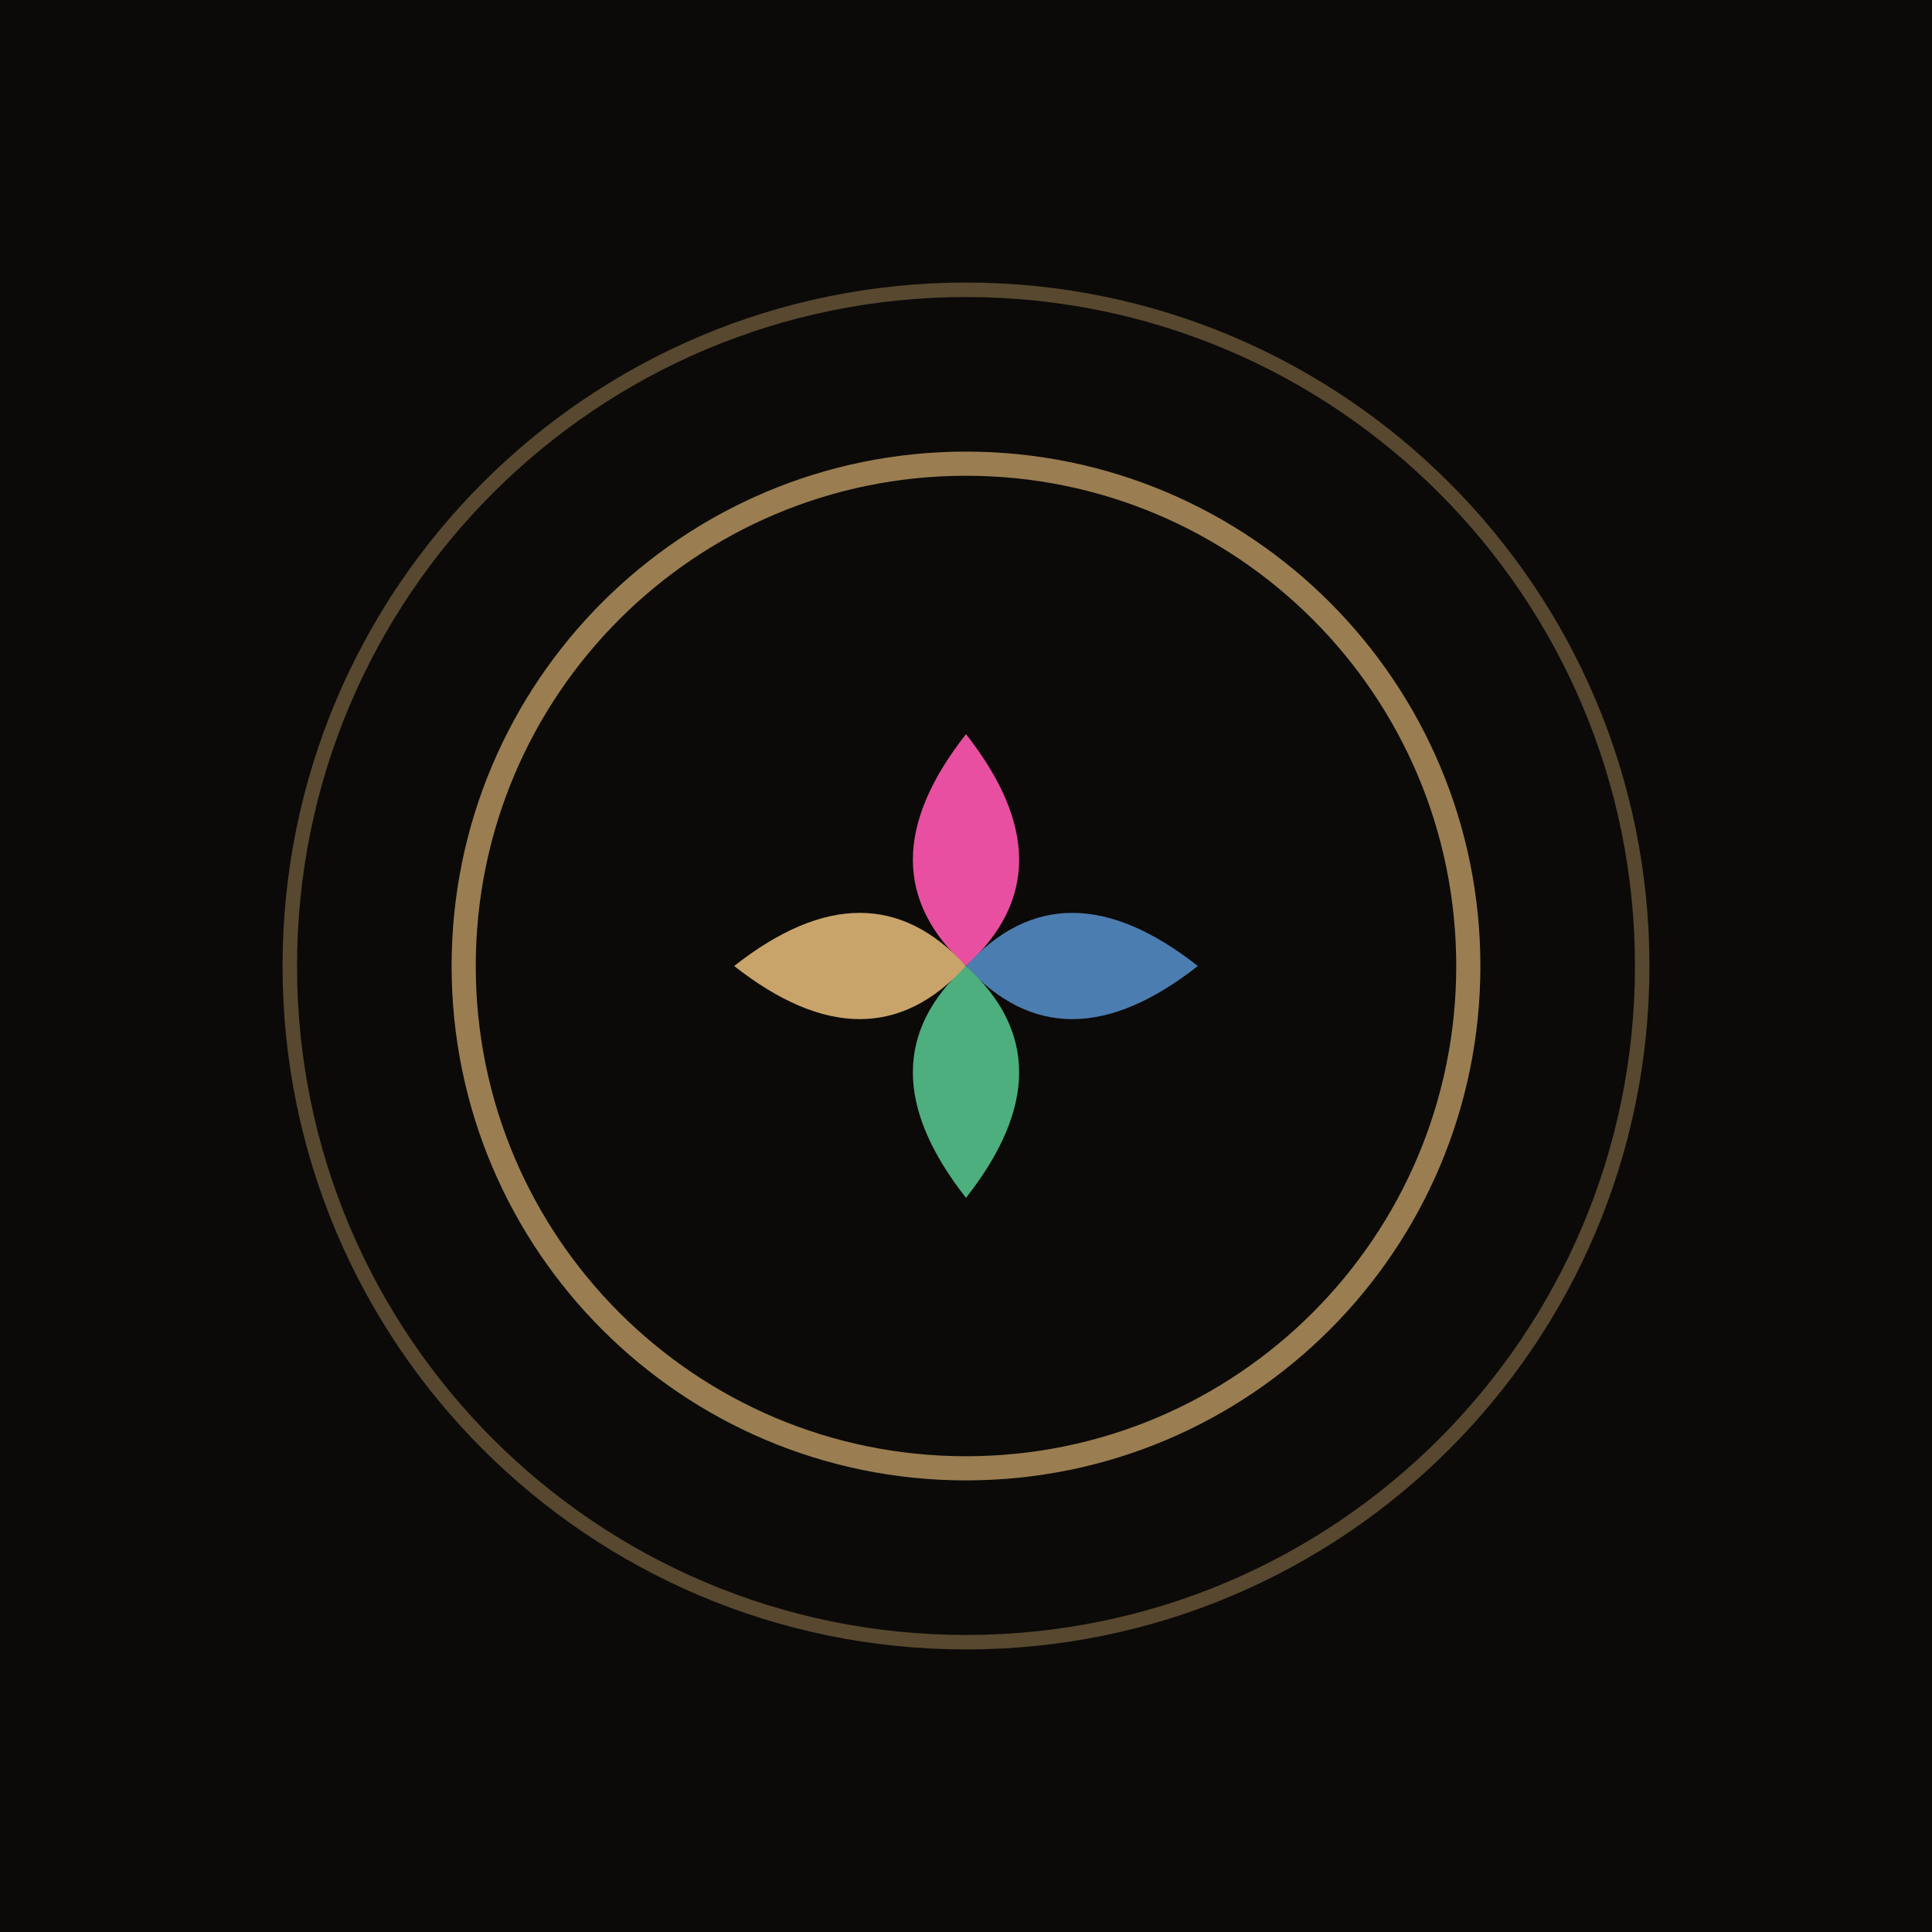
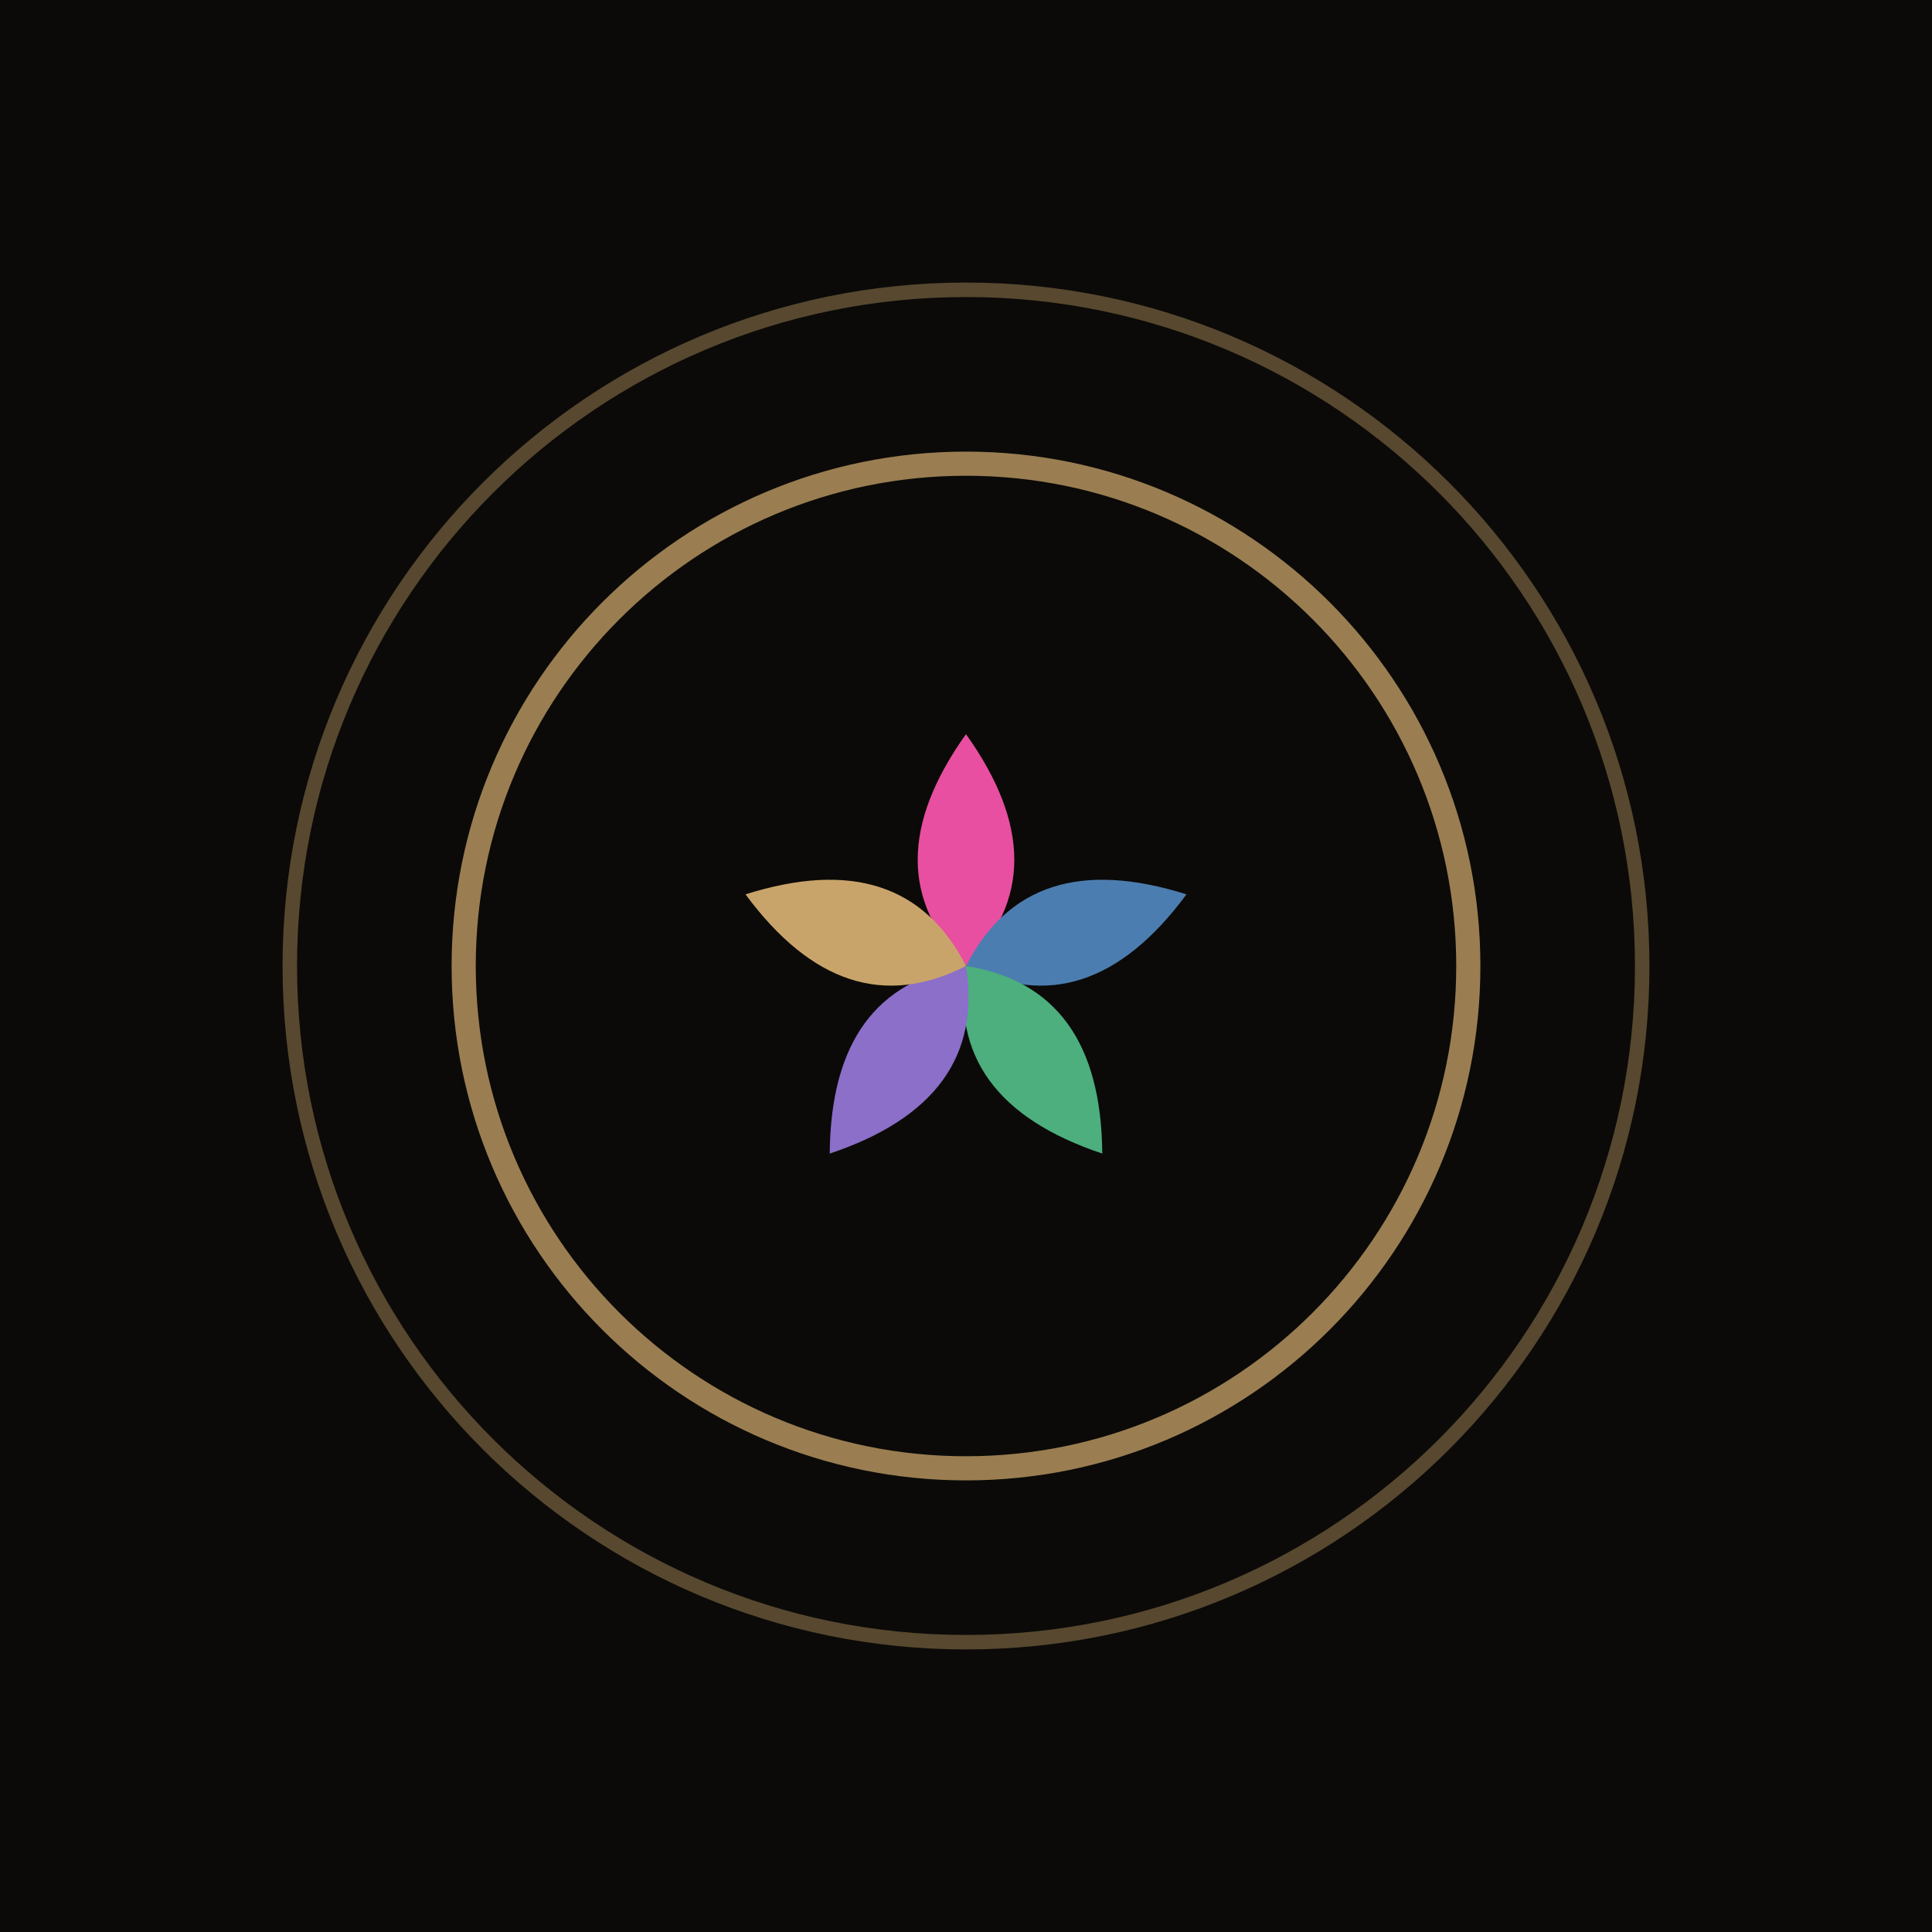
<svg xmlns="http://www.w3.org/2000/svg" width="200" height="200" viewBox="0 0 200 200">
  <rect width="200" height="200" fill="#0B0A08" />
  <circle cx="100" cy="100" r="70" fill="none" stroke="#C9A46A" stroke-width="1.5" opacity="0.4" />
  <circle cx="100" cy="100" r="52" fill="none" stroke="#C9A46A" stroke-width="2.5" opacity="0.75" />
  <g transform="translate(100,100)">
-     <path d="M0,0 Q -11,-10 0,-24 Q 11,-10 0,0 Z" fill="#E84FA0" transform="rotate(0)" />
-     <path d="M0,0 Q -11,-10 0,-24 Q 11,-10 0,0 Z" fill="#4C7DB0" transform="rotate(90)" />
-     <path d="M0,0 Q -11,-10 0,-24 Q 11,-10 0,0 Z" fill="#4CAF7D" transform="rotate(180)" />
-     <path d="M0,0 Q -11,-10 0,-24 Q 11,-10 0,0 Z" fill="#C9A46A" transform="rotate(270)" />
+     <path d="M0,0 Q -10,-10 0,-24 Q 10,-10 0,0 Z" fill="#E84FA0" transform="rotate(0)" />
+     <path d="M0,0 Q -10,-10 0,-24 Q 10,-10 0,0 Z" fill="#4C7DB0" transform="rotate(72)" />
+     <path d="M0,0 Q -10,-10 0,-24 Q 10,-10 0,0 Z" fill="#4CAF7D" transform="rotate(144)" />
+     <path d="M0,0 Q -10,-10 0,-24 Q 10,-10 0,0 Z" fill="#8B6FC9" transform="rotate(216)" />
+     <path d="M0,0 Q -10,-10 0,-24 Q 10,-10 0,0 Z" fill="#C9A46A" transform="rotate(288)" />
  </g>
</svg>
